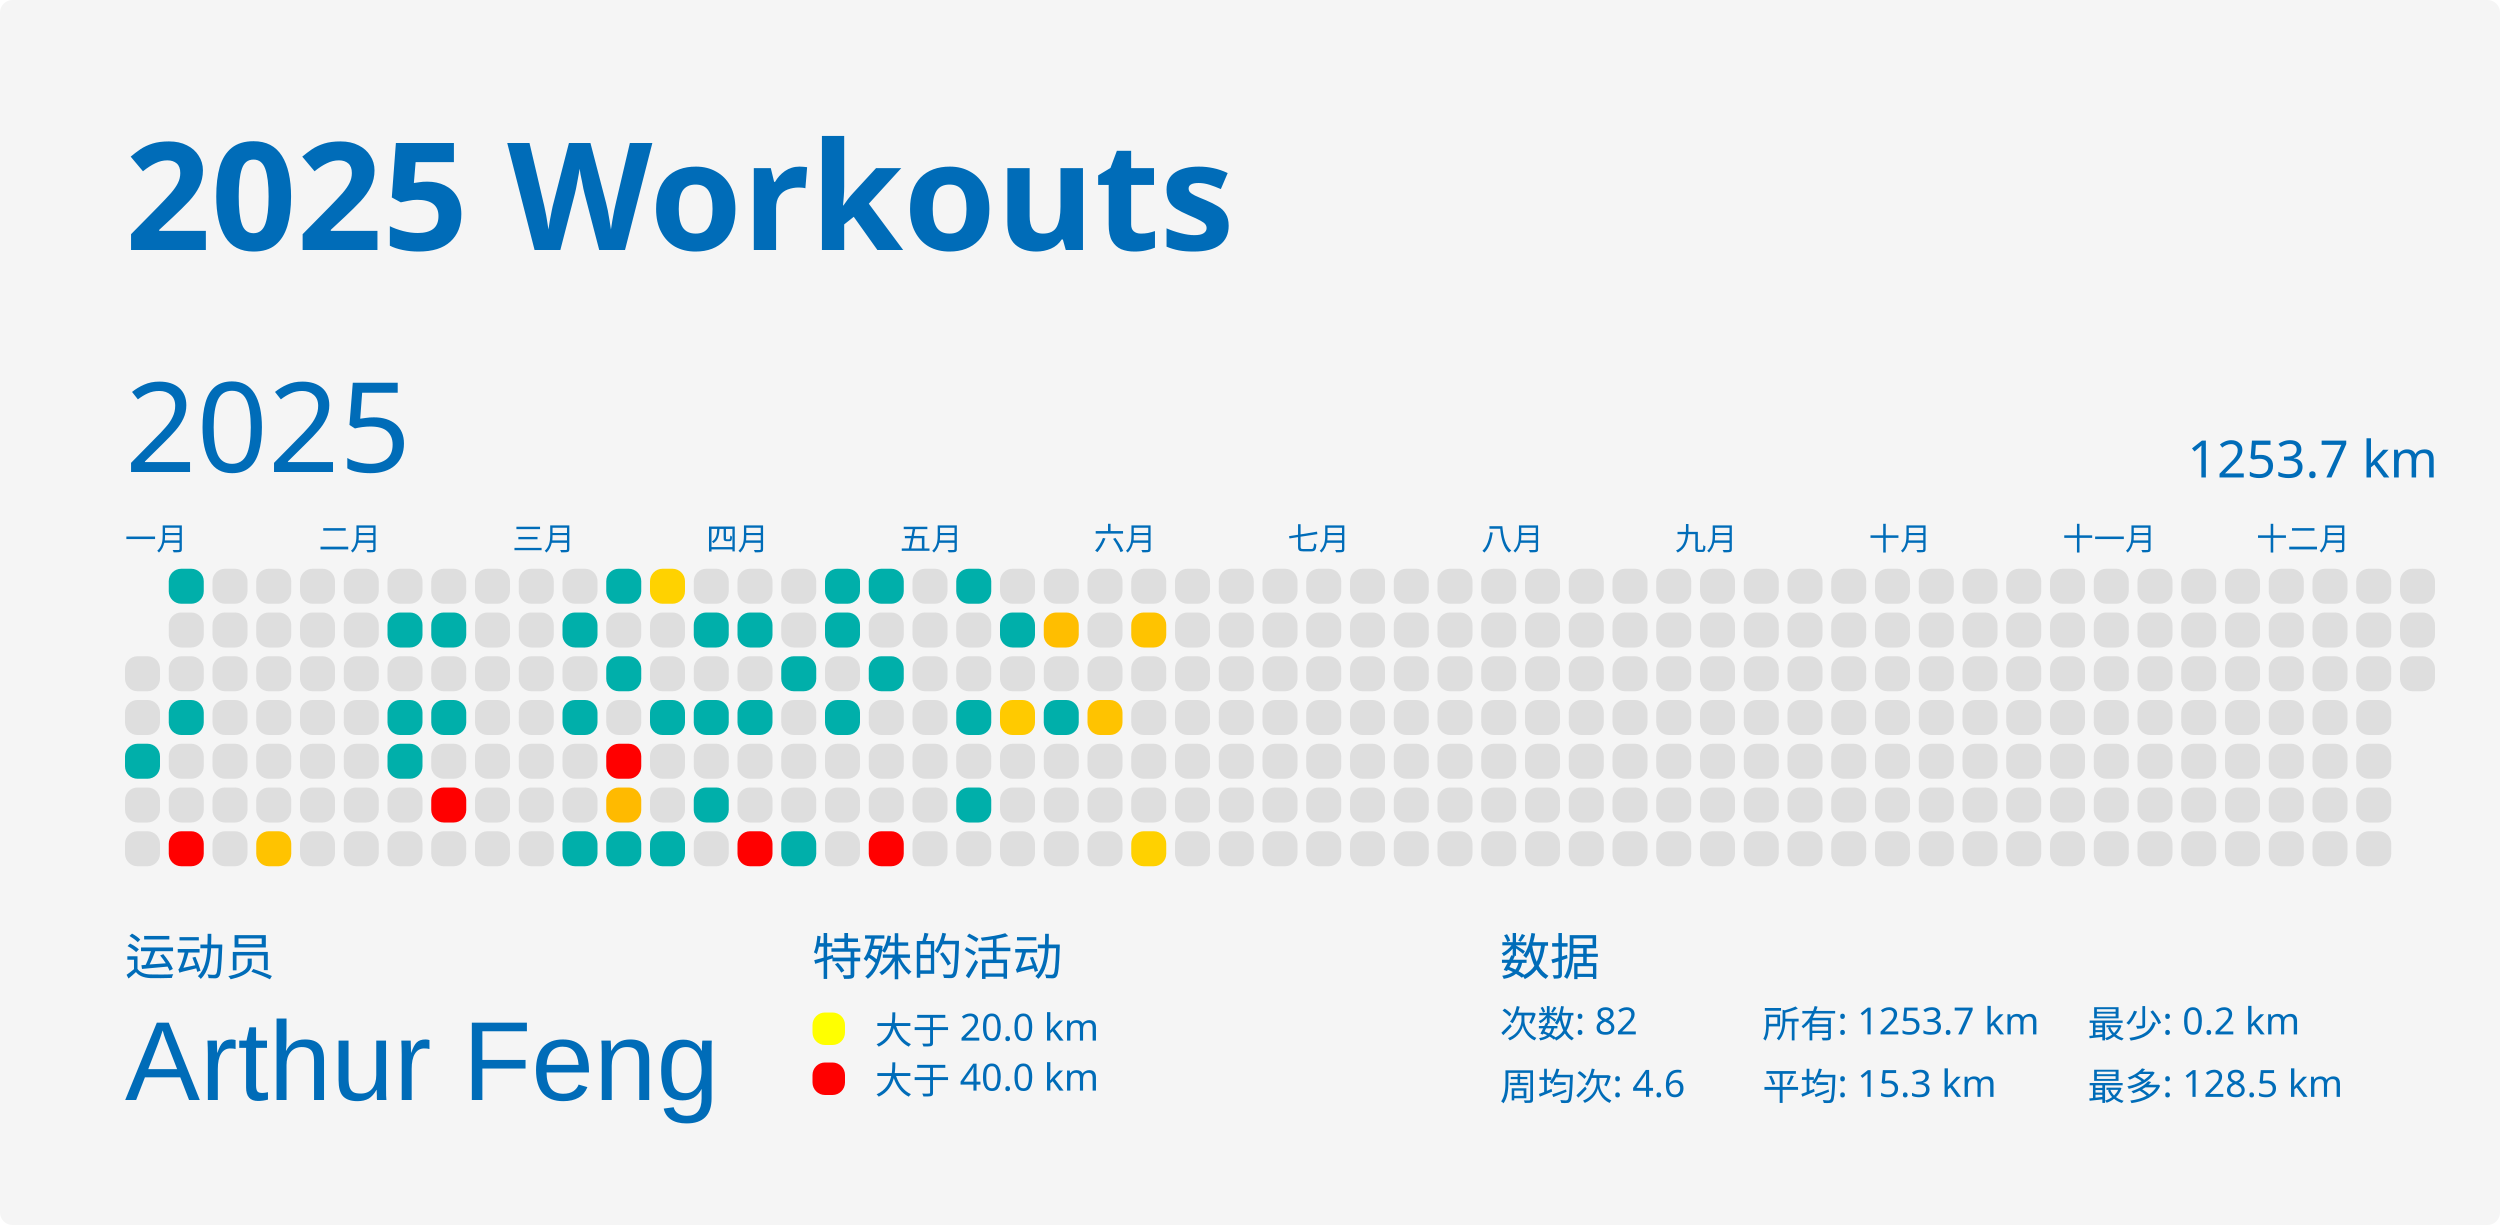
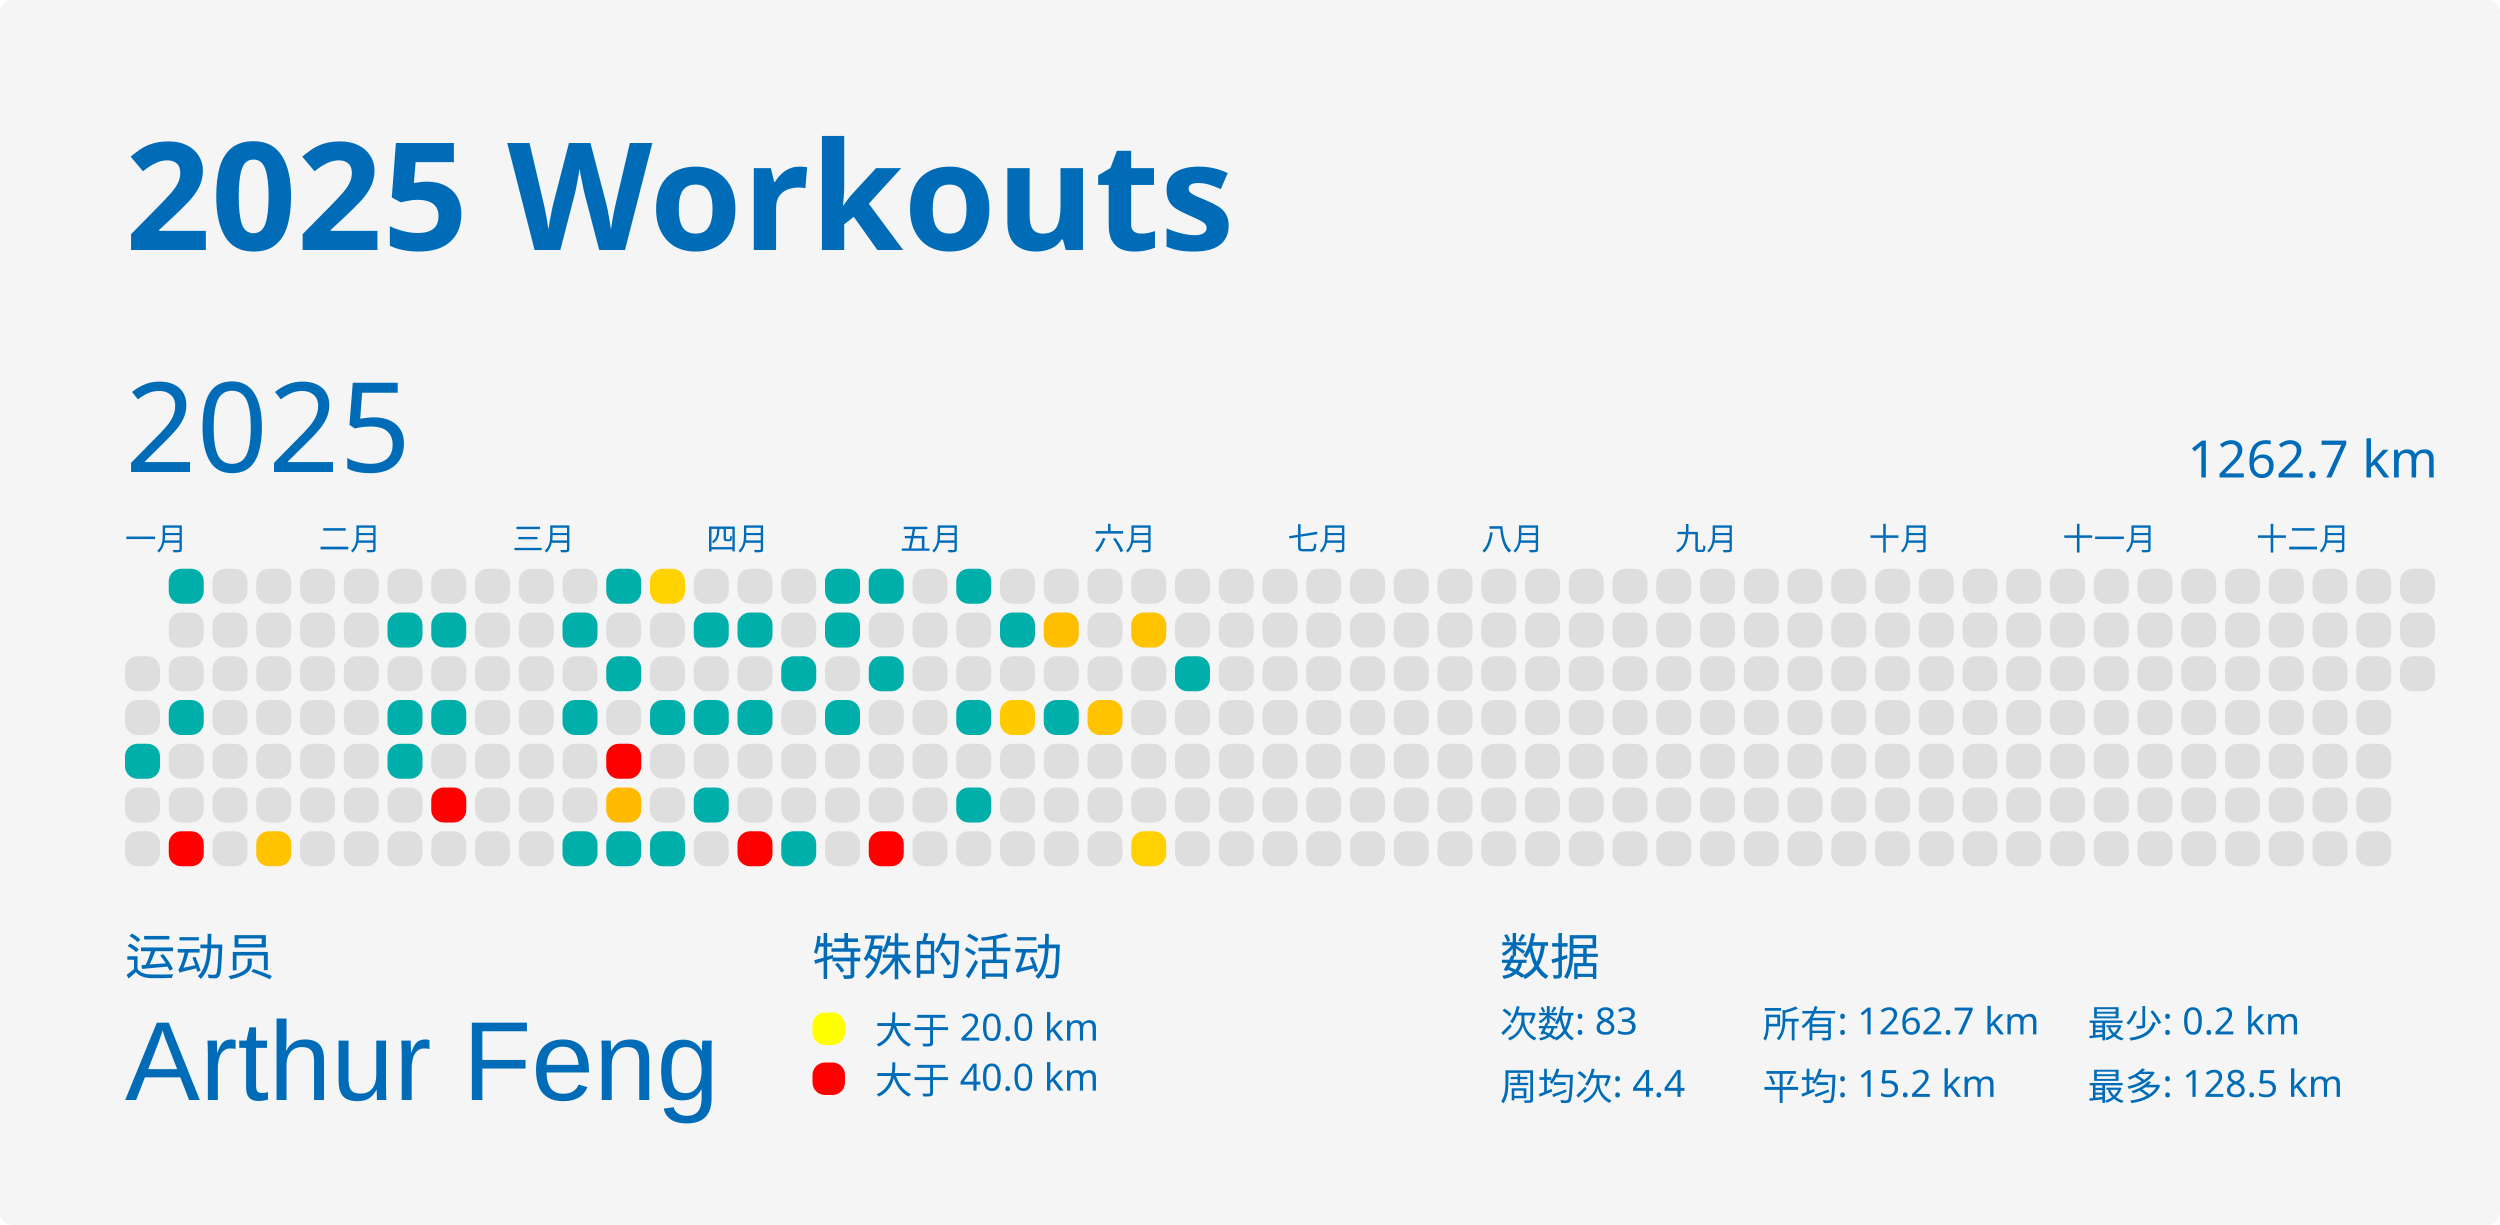
<svg xmlns="http://www.w3.org/2000/svg" baseProfile="full" height="98mm" version="1.1" viewBox="0,0,200,98" width="200mm">
  <defs />
  <rect fill="#f5f5f5" height="98" rx="1" ry="1" width="200" x="0" y="0" />
  <text fill="#006cb8" style="font-size:12px; font-family:MGI-Regular; font-weight:bold;" x="10" y="20">2025 Workouts</text>
  <text fill="#006cb8" style="font-size:4px; font-family:MGI-Regular" x="10" y="78">运动员</text>
  <text fill="#006cb8" style="font-size:9px; font-family:Arial" x="10" y="88">Arthur Feng</text>
  <text fill="#006cb8" style="font-size:4px; font-family:MGI-Regular" x="65" y="78">特殊的活动</text>
  <rect fill="yellow" height="2.6" rx="1" ry="1" width="2.6" x="65" y="81" />
  <text fill="#006cb8" style="font-size:3px; font-family:MGI-Regular" x="70" y="83.5">大于 20.0 km</text>
  <rect fill="red" height="2.6" rx="1" ry="1" width="2.6" x="65" y="85" />
  <text fill="#006cb8" style="font-size:3px; font-family:MGI-Regular" x="70" y="87.5">大于 40.0 km</text>
  <text fill="#006cb8" style="font-size:4px; font-family:MGI-Regular" x="120" y="78">数据</text>
-   <text fill="#006cb8" style="font-size:3px; font-family:MGI-Regular" x="120" y="83">次数: 82</text>
-   <text fill="#006cb8" style="font-size:3px; font-family:MGI-Regular" x="120" y="88">周均次: 4.6</text>
-   <text fill="#006cb8" style="font-size:3px; font-family:MGI-Regular" x="141" y="83">所有: 1253.7 km</text>
-   <text fill="#006cb8" style="font-size:3px; font-family:MGI-Regular" x="141" y="88">平均: 15.3 km</text>
+   <text fill="#006cb8" style="font-size:3px; font-family:MGI-Regular" x="120" y="83">次数: 83</text>
+   <text fill="#006cb8" style="font-size:3px; font-family:MGI-Regular" x="120" y="88">周均次: 4.4</text>
+   <text fill="#006cb8" style="font-size:3px; font-family:MGI-Regular" x="141" y="83">所有: 1262.7 km</text>
+   <text fill="#006cb8" style="font-size:3px; font-family:MGI-Regular" x="141" y="88">平均: 15.2 km</text>
  <text fill="#006cb8" style="font-size:3px; font-family:MGI-Regular" x="167" y="83">最少: 0.2 km</text>
  <text fill="#006cb8" style="font-size:3px; font-family:MGI-Regular" x="167" y="88">最多: 128.5 km</text>
  <text dominant-baseline="hanging" fill="#006cb8" style="font-size:10.0px; font-family:MGI-Regular;" x="10" y="30">2025</text>
-   <text dominant-baseline="hanging" fill="#006cb8" style="font-size:4.125px; font-family:MGI-Regular;" x="175" y="35">1253.7 km</text>
+   <text dominant-baseline="hanging" fill="#006cb8" style="font-size:4.125px; font-family:MGI-Regular;" x="175" y="35">1262.7 km</text>
  <text fill="#006cb8" style="font-size:2.5px; font-family:MGI-Regular" x="10.0" y="44">一月</text>
  <text fill="#006cb8" style="font-size:2.5px; font-family:MGI-Regular" x="25.5" y="44">二月</text>
  <text fill="#006cb8" style="font-size:2.5px; font-family:MGI-Regular" x="41.0" y="44">三月</text>
  <text fill="#006cb8" style="font-size:2.5px; font-family:MGI-Regular" x="56.5" y="44">四月</text>
  <text fill="#006cb8" style="font-size:2.5px; font-family:MGI-Regular" x="72.0" y="44">五月</text>
  <text fill="#006cb8" style="font-size:2.5px; font-family:MGI-Regular" x="87.5" y="44">六月</text>
  <text fill="#006cb8" style="font-size:2.5px; font-family:MGI-Regular" x="103.0" y="44">七月</text>
  <text fill="#006cb8" style="font-size:2.5px; font-family:MGI-Regular" x="118.5" y="44">八月</text>
  <text fill="#006cb8" style="font-size:2.5px; font-family:MGI-Regular" x="134.0" y="44">九月</text>
  <text fill="#006cb8" style="font-size:2.5px; font-family:MGI-Regular" x="149.5" y="44">十月</text>
  <text fill="#006cb8" style="font-size:2.5px; font-family:MGI-Regular" x="165.0" y="44">十一月</text>
  <text fill="#006cb8" style="font-size:2.5px; font-family:MGI-Regular" x="180.5" y="44">十二月</text>
  <rect fill="#dedede" height="2.8" rx="1" ry="1" width="2.8" x="10.0" y="52.5" />
  <rect fill="#dedede" height="2.8" rx="1" ry="1" width="2.8" x="10.0" y="56.0" />
  <rect fill="#00afaa" height="2.8" rx="1" ry="1" width="2.8" x="10.0" y="59.5" />
  <rect fill="#dedede" height="2.8" rx="1" ry="1" width="2.8" x="10.0" y="63.0" />
  <rect fill="#dedede" height="2.8" rx="1" ry="1" width="2.8" x="10.0" y="66.5" />
  <rect fill="#00afaa" height="2.8" rx="1" ry="1" width="2.8" x="13.5" y="45.5" />
  <rect fill="#dedede" height="2.8" rx="1" ry="1" width="2.8" x="13.5" y="49.0" />
  <rect fill="#dedede" height="2.8" rx="1" ry="1" width="2.8" x="13.5" y="52.5" />
  <rect fill="#00afaa" height="2.8" rx="1" ry="1" width="2.8" x="13.5" y="56.0" />
  <rect fill="#dedede" height="2.8" rx="1" ry="1" width="2.8" x="13.5" y="59.5" />
  <rect fill="#dedede" height="2.8" rx="1" ry="1" width="2.8" x="13.5" y="63.0" />
  <rect fill="red" height="2.8" rx="1" ry="1" width="2.8" x="13.5" y="66.5" />
  <rect fill="#dedede" height="2.8" rx="1" ry="1" width="2.8" x="17.0" y="45.5" />
  <rect fill="#dedede" height="2.8" rx="1" ry="1" width="2.8" x="17.0" y="49.0" />
  <rect fill="#dedede" height="2.8" rx="1" ry="1" width="2.8" x="17.0" y="52.5" />
  <rect fill="#dedede" height="2.8" rx="1" ry="1" width="2.8" x="17.0" y="56.0" />
  <rect fill="#dedede" height="2.8" rx="1" ry="1" width="2.8" x="17.0" y="59.5" />
  <rect fill="#dedede" height="2.8" rx="1" ry="1" width="2.8" x="17.0" y="63.0" />
  <rect fill="#dedede" height="2.8" rx="1" ry="1" width="2.8" x="17.0" y="66.5" />
  <rect fill="#dedede" height="2.8" rx="1" ry="1" width="2.8" x="20.5" y="45.5" />
  <rect fill="#dedede" height="2.8" rx="1" ry="1" width="2.8" x="20.5" y="49.0" />
  <rect fill="#dedede" height="2.8" rx="1" ry="1" width="2.8" x="20.5" y="52.5" />
  <rect fill="#dedede" height="2.8" rx="1" ry="1" width="2.8" x="20.5" y="56.0" />
  <rect fill="#dedede" height="2.8" rx="1" ry="1" width="2.8" x="20.5" y="59.5" />
  <rect fill="#dedede" height="2.8" rx="1" ry="1" width="2.8" x="20.5" y="63.0" />
  <rect fill="#ffc300" height="2.8" rx="1" ry="1" width="2.8" x="20.5" y="66.5" />
  <rect fill="#dedede" height="2.8" rx="1" ry="1" width="2.8" x="24.0" y="45.5" />
  <rect fill="#dedede" height="2.8" rx="1" ry="1" width="2.8" x="24.0" y="49.0" />
  <rect fill="#dedede" height="2.8" rx="1" ry="1" width="2.8" x="24.0" y="52.5" />
  <rect fill="#dedede" height="2.8" rx="1" ry="1" width="2.8" x="24.0" y="56.0" />
  <rect fill="#dedede" height="2.8" rx="1" ry="1" width="2.8" x="24.0" y="59.5" />
  <rect fill="#dedede" height="2.8" rx="1" ry="1" width="2.8" x="24.0" y="63.0" />
  <rect fill="#dedede" height="2.8" rx="1" ry="1" width="2.8" x="24.0" y="66.5" />
  <rect fill="#dedede" height="2.8" rx="1" ry="1" width="2.8" x="27.5" y="45.5" />
  <rect fill="#dedede" height="2.8" rx="1" ry="1" width="2.8" x="27.5" y="49.0" />
  <rect fill="#dedede" height="2.8" rx="1" ry="1" width="2.8" x="27.5" y="52.5" />
  <rect fill="#dedede" height="2.8" rx="1" ry="1" width="2.8" x="27.5" y="56.0" />
  <rect fill="#dedede" height="2.8" rx="1" ry="1" width="2.8" x="27.5" y="59.5" />
  <rect fill="#dedede" height="2.8" rx="1" ry="1" width="2.8" x="27.5" y="63.0" />
  <rect fill="#dedede" height="2.8" rx="1" ry="1" width="2.8" x="27.5" y="66.5" />
  <rect fill="#dedede" height="2.8" rx="1" ry="1" width="2.8" x="31.0" y="45.5" />
  <rect fill="#00afaa" height="2.8" rx="1" ry="1" width="2.8" x="31.0" y="49.0" />
  <rect fill="#dedede" height="2.8" rx="1" ry="1" width="2.8" x="31.0" y="52.5" />
  <rect fill="#00afaa" height="2.8" rx="1" ry="1" width="2.8" x="31.0" y="56.0" />
  <rect fill="#00afaa" height="2.8" rx="1" ry="1" width="2.8" x="31.0" y="59.5" />
  <rect fill="#dedede" height="2.8" rx="1" ry="1" width="2.8" x="31.0" y="63.0" />
  <rect fill="#dedede" height="2.8" rx="1" ry="1" width="2.8" x="31.0" y="66.5" />
  <rect fill="#dedede" height="2.8" rx="1" ry="1" width="2.8" x="34.5" y="45.5" />
  <rect fill="#00afaa" height="2.8" rx="1" ry="1" width="2.8" x="34.5" y="49.0" />
  <rect fill="#dedede" height="2.8" rx="1" ry="1" width="2.8" x="34.5" y="52.5" />
  <rect fill="#00afaa" height="2.8" rx="1" ry="1" width="2.8" x="34.5" y="56.0" />
  <rect fill="#dedede" height="2.8" rx="1" ry="1" width="2.8" x="34.5" y="59.5" />
  <rect fill="red" height="2.8" rx="1" ry="1" width="2.8" x="34.5" y="63.0" />
  <rect fill="#dedede" height="2.8" rx="1" ry="1" width="2.8" x="34.5" y="66.5" />
  <rect fill="#dedede" height="2.8" rx="1" ry="1" width="2.8" x="38.0" y="45.5" />
  <rect fill="#dedede" height="2.8" rx="1" ry="1" width="2.8" x="38.0" y="49.0" />
  <rect fill="#dedede" height="2.8" rx="1" ry="1" width="2.8" x="38.0" y="52.5" />
  <rect fill="#dedede" height="2.8" rx="1" ry="1" width="2.8" x="38.0" y="56.0" />
  <rect fill="#dedede" height="2.8" rx="1" ry="1" width="2.8" x="38.0" y="59.5" />
  <rect fill="#dedede" height="2.8" rx="1" ry="1" width="2.8" x="38.0" y="63.0" />
  <rect fill="#dedede" height="2.8" rx="1" ry="1" width="2.8" x="38.0" y="66.5" />
  <rect fill="#dedede" height="2.8" rx="1" ry="1" width="2.8" x="41.5" y="45.5" />
  <rect fill="#dedede" height="2.8" rx="1" ry="1" width="2.8" x="41.5" y="49.0" />
  <rect fill="#dedede" height="2.8" rx="1" ry="1" width="2.8" x="41.5" y="52.5" />
  <rect fill="#dedede" height="2.8" rx="1" ry="1" width="2.8" x="41.5" y="56.0" />
  <rect fill="#dedede" height="2.8" rx="1" ry="1" width="2.8" x="41.5" y="59.5" />
  <rect fill="#dedede" height="2.8" rx="1" ry="1" width="2.8" x="41.5" y="63.0" />
  <rect fill="#dedede" height="2.8" rx="1" ry="1" width="2.8" x="41.5" y="66.5" />
  <rect fill="#dedede" height="2.8" rx="1" ry="1" width="2.8" x="45.0" y="45.5" />
  <rect fill="#00afaa" height="2.8" rx="1" ry="1" width="2.8" x="45.0" y="49.0" />
  <rect fill="#dedede" height="2.8" rx="1" ry="1" width="2.8" x="45.0" y="52.5" />
  <rect fill="#00afaa" height="2.8" rx="1" ry="1" width="2.8" x="45.0" y="56.0" />
  <rect fill="#dedede" height="2.8" rx="1" ry="1" width="2.8" x="45.0" y="59.5" />
  <rect fill="#dedede" height="2.8" rx="1" ry="1" width="2.8" x="45.0" y="63.0" />
  <rect fill="#00afaa" height="2.8" rx="1" ry="1" width="2.8" x="45.0" y="66.5" />
  <rect fill="#00afaa" height="2.8" rx="1" ry="1" width="2.8" x="48.5" y="45.5" />
  <rect fill="#dedede" height="2.8" rx="1" ry="1" width="2.8" x="48.5" y="49.0" />
  <rect fill="#00afaa" height="2.8" rx="1" ry="1" width="2.8" x="48.5" y="52.5" />
  <rect fill="#dedede" height="2.8" rx="1" ry="1" width="2.8" x="48.5" y="56.0" />
  <rect fill="red" height="2.8" rx="1" ry="1" width="2.8" x="48.5" y="59.5" />
  <rect fill="#ffba00" height="2.8" rx="1" ry="1" width="2.8" x="48.5" y="63.0" />
  <rect fill="#00afaa" height="2.8" rx="1" ry="1" width="2.8" x="48.5" y="66.5" />
  <rect fill="#ffd200" height="2.8" rx="1" ry="1" width="2.8" x="52.0" y="45.5" />
  <rect fill="#dedede" height="2.8" rx="1" ry="1" width="2.8" x="52.0" y="49.0" />
  <rect fill="#dedede" height="2.8" rx="1" ry="1" width="2.8" x="52.0" y="52.5" />
  <rect fill="#00afaa" height="2.8" rx="1" ry="1" width="2.8" x="52.0" y="56.0" />
  <rect fill="#dedede" height="2.8" rx="1" ry="1" width="2.8" x="52.0" y="59.5" />
  <rect fill="#dedede" height="2.8" rx="1" ry="1" width="2.8" x="52.0" y="63.0" />
  <rect fill="#00afaa" height="2.8" rx="1" ry="1" width="2.8" x="52.0" y="66.5" />
  <rect fill="#dedede" height="2.8" rx="1" ry="1" width="2.8" x="55.5" y="45.5" />
  <rect fill="#00afaa" height="2.8" rx="1" ry="1" width="2.8" x="55.5" y="49.0" />
  <rect fill="#dedede" height="2.8" rx="1" ry="1" width="2.8" x="55.5" y="52.5" />
  <rect fill="#00afaa" height="2.8" rx="1" ry="1" width="2.8" x="55.5" y="56.0" />
  <rect fill="#dedede" height="2.8" rx="1" ry="1" width="2.8" x="55.5" y="59.5" />
  <rect fill="#00afaa" height="2.8" rx="1" ry="1" width="2.8" x="55.5" y="63.0" />
  <rect fill="#dedede" height="2.8" rx="1" ry="1" width="2.8" x="55.5" y="66.5" />
  <rect fill="#dedede" height="2.8" rx="1" ry="1" width="2.8" x="59.0" y="45.5" />
  <rect fill="#00afaa" height="2.8" rx="1" ry="1" width="2.8" x="59.0" y="49.0" />
  <rect fill="#dedede" height="2.8" rx="1" ry="1" width="2.8" x="59.0" y="52.5" />
  <rect fill="#00afaa" height="2.8" rx="1" ry="1" width="2.8" x="59.0" y="56.0" />
  <rect fill="#dedede" height="2.8" rx="1" ry="1" width="2.8" x="59.0" y="59.5" />
  <rect fill="#dedede" height="2.8" rx="1" ry="1" width="2.8" x="59.0" y="63.0" />
  <rect fill="red" height="2.8" rx="1" ry="1" width="2.8" x="59.0" y="66.5" />
  <rect fill="#dedede" height="2.8" rx="1" ry="1" width="2.8" x="62.5" y="45.5" />
  <rect fill="#dedede" height="2.8" rx="1" ry="1" width="2.8" x="62.5" y="49.0" />
  <rect fill="#00afaa" height="2.8" rx="1" ry="1" width="2.8" x="62.5" y="52.5" />
  <rect fill="#dedede" height="2.8" rx="1" ry="1" width="2.8" x="62.5" y="56.0" />
  <rect fill="#dedede" height="2.8" rx="1" ry="1" width="2.8" x="62.5" y="59.5" />
  <rect fill="#dedede" height="2.8" rx="1" ry="1" width="2.8" x="62.5" y="63.0" />
  <rect fill="#00afaa" height="2.8" rx="1" ry="1" width="2.8" x="62.5" y="66.5" />
  <rect fill="#00afaa" height="2.8" rx="1" ry="1" width="2.8" x="66.0" y="45.5" />
  <rect fill="#00afaa" height="2.8" rx="1" ry="1" width="2.8" x="66.0" y="49.0" />
  <rect fill="#dedede" height="2.8" rx="1" ry="1" width="2.8" x="66.0" y="52.5" />
  <rect fill="#00afaa" height="2.8" rx="1" ry="1" width="2.8" x="66.0" y="56.0" />
  <rect fill="#dedede" height="2.8" rx="1" ry="1" width="2.8" x="66.0" y="59.5" />
  <rect fill="#dedede" height="2.8" rx="1" ry="1" width="2.8" x="66.0" y="63.0" />
  <rect fill="#dedede" height="2.8" rx="1" ry="1" width="2.8" x="66.0" y="66.5" />
  <rect fill="#00afaa" height="2.8" rx="1" ry="1" width="2.8" x="69.5" y="45.5" />
  <rect fill="#dedede" height="2.8" rx="1" ry="1" width="2.8" x="69.5" y="49.0" />
  <rect fill="#00afaa" height="2.8" rx="1" ry="1" width="2.8" x="69.5" y="52.5" />
  <rect fill="#dedede" height="2.8" rx="1" ry="1" width="2.8" x="69.5" y="56.0" />
  <rect fill="#dedede" height="2.8" rx="1" ry="1" width="2.8" x="69.5" y="59.5" />
  <rect fill="#dedede" height="2.8" rx="1" ry="1" width="2.8" x="69.5" y="63.0" />
  <rect fill="red" height="2.8" rx="1" ry="1" width="2.8" x="69.5" y="66.5" />
  <rect fill="#dedede" height="2.8" rx="1" ry="1" width="2.8" x="73.0" y="45.5" />
  <rect fill="#dedede" height="2.8" rx="1" ry="1" width="2.8" x="73.0" y="49.0" />
  <rect fill="#dedede" height="2.8" rx="1" ry="1" width="2.8" x="73.0" y="52.5" />
  <rect fill="#dedede" height="2.8" rx="1" ry="1" width="2.8" x="73.0" y="56.0" />
  <rect fill="#dedede" height="2.8" rx="1" ry="1" width="2.8" x="73.0" y="59.5" />
  <rect fill="#dedede" height="2.8" rx="1" ry="1" width="2.8" x="73.0" y="63.0" />
  <rect fill="#dedede" height="2.8" rx="1" ry="1" width="2.8" x="73.0" y="66.5" />
  <rect fill="#00afaa" height="2.8" rx="1" ry="1" width="2.8" x="76.5" y="45.5" />
  <rect fill="#dedede" height="2.8" rx="1" ry="1" width="2.8" x="76.5" y="49.0" />
  <rect fill="#dedede" height="2.8" rx="1" ry="1" width="2.8" x="76.5" y="52.5" />
  <rect fill="#00afaa" height="2.8" rx="1" ry="1" width="2.8" x="76.5" y="56.0" />
  <rect fill="#dedede" height="2.8" rx="1" ry="1" width="2.8" x="76.5" y="59.5" />
  <rect fill="#00afaa" height="2.8" rx="1" ry="1" width="2.8" x="76.5" y="63.0" />
  <rect fill="#dedede" height="2.8" rx="1" ry="1" width="2.8" x="76.5" y="66.5" />
  <rect fill="#dedede" height="2.8" rx="1" ry="1" width="2.8" x="80.0" y="45.5" />
  <rect fill="#00afaa" height="2.8" rx="1" ry="1" width="2.8" x="80.0" y="49.0" />
  <rect fill="#dedede" height="2.8" rx="1" ry="1" width="2.8" x="80.0" y="52.5" />
  <rect fill="#ffca00" height="2.8" rx="1" ry="1" width="2.8" x="80.0" y="56.0" />
  <rect fill="#dedede" height="2.8" rx="1" ry="1" width="2.8" x="80.0" y="59.5" />
  <rect fill="#dedede" height="2.8" rx="1" ry="1" width="2.8" x="80.0" y="63.0" />
  <rect fill="#dedede" height="2.8" rx="1" ry="1" width="2.8" x="80.0" y="66.5" />
  <rect fill="#dedede" height="2.8" rx="1" ry="1" width="2.8" x="83.5" y="45.5" />
  <rect fill="#ffbe00" height="2.8" rx="1" ry="1" width="2.8" x="83.5" y="49.0" />
  <rect fill="#dedede" height="2.8" rx="1" ry="1" width="2.8" x="83.5" y="52.5" />
  <rect fill="#00afaa" height="2.8" rx="1" ry="1" width="2.8" x="83.5" y="56.0" />
  <rect fill="#dedede" height="2.8" rx="1" ry="1" width="2.8" x="83.5" y="59.5" />
  <rect fill="#dedede" height="2.8" rx="1" ry="1" width="2.8" x="83.5" y="63.0" />
  <rect fill="#dedede" height="2.8" rx="1" ry="1" width="2.8" x="83.5" y="66.5" />
  <rect fill="#dedede" height="2.8" rx="1" ry="1" width="2.8" x="87.0" y="45.5" />
  <rect fill="#dedede" height="2.8" rx="1" ry="1" width="2.8" x="87.0" y="49.0" />
  <rect fill="#dedede" height="2.8" rx="1" ry="1" width="2.8" x="87.0" y="52.5" />
  <rect fill="#ffc300" height="2.8" rx="1" ry="1" width="2.8" x="87.0" y="56.0" />
  <rect fill="#dedede" height="2.8" rx="1" ry="1" width="2.8" x="87.0" y="59.5" />
  <rect fill="#dedede" height="2.8" rx="1" ry="1" width="2.8" x="87.0" y="63.0" />
  <rect fill="#dedede" height="2.8" rx="1" ry="1" width="2.8" x="87.0" y="66.5" />
  <rect fill="#dedede" height="2.8" rx="1" ry="1" width="2.8" x="90.5" y="45.5" />
  <rect fill="#ffc300" height="2.8" rx="1" ry="1" width="2.8" x="90.5" y="49.0" />
  <rect fill="#dedede" height="2.8" rx="1" ry="1" width="2.8" x="90.5" y="52.5" />
  <rect fill="#dedede" height="2.8" rx="1" ry="1" width="2.8" x="90.5" y="56.0" />
  <rect fill="#dedede" height="2.8" rx="1" ry="1" width="2.8" x="90.5" y="59.5" />
  <rect fill="#dedede" height="2.8" rx="1" ry="1" width="2.8" x="90.5" y="63.0" />
  <rect fill="#ffd100" height="2.8" rx="1" ry="1" width="2.8" x="90.5" y="66.5" />
  <rect fill="#dedede" height="2.8" rx="1" ry="1" width="2.8" x="94.0" y="45.5" />
  <rect fill="#dedede" height="2.8" rx="1" ry="1" width="2.8" x="94.0" y="49.0" />
-   <rect fill="#dedede" height="2.8" rx="1" ry="1" width="2.8" x="94.0" y="52.5" />
+   <rect fill="#00afaa" height="2.8" rx="1" ry="1" width="2.8" x="94.0" y="52.5" />
  <rect fill="#dedede" height="2.8" rx="1" ry="1" width="2.8" x="94.0" y="56.0" />
  <rect fill="#dedede" height="2.8" rx="1" ry="1" width="2.8" x="94.0" y="59.5" />
  <rect fill="#dedede" height="2.8" rx="1" ry="1" width="2.8" x="94.0" y="63.0" />
  <rect fill="#dedede" height="2.8" rx="1" ry="1" width="2.8" x="94.0" y="66.5" />
  <rect fill="#dedede" height="2.8" rx="1" ry="1" width="2.8" x="97.5" y="45.5" />
  <rect fill="#dedede" height="2.8" rx="1" ry="1" width="2.8" x="97.5" y="49.0" />
  <rect fill="#dedede" height="2.8" rx="1" ry="1" width="2.8" x="97.5" y="52.5" />
  <rect fill="#dedede" height="2.8" rx="1" ry="1" width="2.8" x="97.5" y="56.0" />
  <rect fill="#dedede" height="2.8" rx="1" ry="1" width="2.8" x="97.5" y="59.5" />
  <rect fill="#dedede" height="2.8" rx="1" ry="1" width="2.8" x="97.5" y="63.0" />
  <rect fill="#dedede" height="2.8" rx="1" ry="1" width="2.8" x="97.5" y="66.5" />
  <rect fill="#dedede" height="2.8" rx="1" ry="1" width="2.8" x="101.0" y="45.5" />
  <rect fill="#dedede" height="2.8" rx="1" ry="1" width="2.8" x="101.0" y="49.0" />
  <rect fill="#dedede" height="2.8" rx="1" ry="1" width="2.8" x="101.0" y="52.5" />
  <rect fill="#dedede" height="2.8" rx="1" ry="1" width="2.8" x="101.0" y="56.0" />
  <rect fill="#dedede" height="2.8" rx="1" ry="1" width="2.8" x="101.0" y="59.5" />
  <rect fill="#dedede" height="2.8" rx="1" ry="1" width="2.8" x="101.0" y="63.0" />
  <rect fill="#dedede" height="2.8" rx="1" ry="1" width="2.8" x="101.0" y="66.5" />
  <rect fill="#dedede" height="2.8" rx="1" ry="1" width="2.8" x="104.5" y="45.5" />
  <rect fill="#dedede" height="2.8" rx="1" ry="1" width="2.8" x="104.5" y="49.0" />
  <rect fill="#dedede" height="2.8" rx="1" ry="1" width="2.8" x="104.5" y="52.5" />
  <rect fill="#dedede" height="2.8" rx="1" ry="1" width="2.8" x="104.5" y="56.0" />
  <rect fill="#dedede" height="2.8" rx="1" ry="1" width="2.8" x="104.5" y="59.5" />
  <rect fill="#dedede" height="2.8" rx="1" ry="1" width="2.8" x="104.5" y="63.0" />
  <rect fill="#dedede" height="2.8" rx="1" ry="1" width="2.8" x="104.5" y="66.5" />
  <rect fill="#dedede" height="2.8" rx="1" ry="1" width="2.8" x="108.0" y="45.5" />
  <rect fill="#dedede" height="2.8" rx="1" ry="1" width="2.8" x="108.0" y="49.0" />
  <rect fill="#dedede" height="2.8" rx="1" ry="1" width="2.8" x="108.0" y="52.5" />
  <rect fill="#dedede" height="2.8" rx="1" ry="1" width="2.8" x="108.0" y="56.0" />
  <rect fill="#dedede" height="2.8" rx="1" ry="1" width="2.8" x="108.0" y="59.5" />
  <rect fill="#dedede" height="2.8" rx="1" ry="1" width="2.8" x="108.0" y="63.0" />
  <rect fill="#dedede" height="2.8" rx="1" ry="1" width="2.8" x="108.0" y="66.5" />
  <rect fill="#dedede" height="2.8" rx="1" ry="1" width="2.8" x="111.5" y="45.5" />
  <rect fill="#dedede" height="2.8" rx="1" ry="1" width="2.8" x="111.5" y="49.0" />
  <rect fill="#dedede" height="2.8" rx="1" ry="1" width="2.8" x="111.5" y="52.5" />
  <rect fill="#dedede" height="2.8" rx="1" ry="1" width="2.8" x="111.5" y="56.0" />
  <rect fill="#dedede" height="2.8" rx="1" ry="1" width="2.8" x="111.5" y="59.5" />
  <rect fill="#dedede" height="2.8" rx="1" ry="1" width="2.8" x="111.5" y="63.0" />
  <rect fill="#dedede" height="2.8" rx="1" ry="1" width="2.8" x="111.5" y="66.5" />
  <rect fill="#dedede" height="2.8" rx="1" ry="1" width="2.8" x="115.0" y="45.5" />
  <rect fill="#dedede" height="2.8" rx="1" ry="1" width="2.8" x="115.0" y="49.0" />
  <rect fill="#dedede" height="2.8" rx="1" ry="1" width="2.8" x="115.0" y="52.5" />
  <rect fill="#dedede" height="2.8" rx="1" ry="1" width="2.8" x="115.0" y="56.0" />
  <rect fill="#dedede" height="2.8" rx="1" ry="1" width="2.8" x="115.0" y="59.5" />
  <rect fill="#dedede" height="2.8" rx="1" ry="1" width="2.8" x="115.0" y="63.0" />
  <rect fill="#dedede" height="2.8" rx="1" ry="1" width="2.8" x="115.0" y="66.5" />
  <rect fill="#dedede" height="2.8" rx="1" ry="1" width="2.8" x="118.5" y="45.5" />
  <rect fill="#dedede" height="2.8" rx="1" ry="1" width="2.8" x="118.5" y="49.0" />
  <rect fill="#dedede" height="2.8" rx="1" ry="1" width="2.8" x="118.5" y="52.5" />
  <rect fill="#dedede" height="2.8" rx="1" ry="1" width="2.8" x="118.5" y="56.0" />
  <rect fill="#dedede" height="2.8" rx="1" ry="1" width="2.8" x="118.5" y="59.5" />
  <rect fill="#dedede" height="2.8" rx="1" ry="1" width="2.8" x="118.5" y="63.0" />
  <rect fill="#dedede" height="2.8" rx="1" ry="1" width="2.8" x="118.5" y="66.5" />
  <rect fill="#dedede" height="2.8" rx="1" ry="1" width="2.8" x="122.0" y="45.5" />
  <rect fill="#dedede" height="2.8" rx="1" ry="1" width="2.8" x="122.0" y="49.0" />
  <rect fill="#dedede" height="2.8" rx="1" ry="1" width="2.8" x="122.0" y="52.5" />
  <rect fill="#dedede" height="2.8" rx="1" ry="1" width="2.8" x="122.0" y="56.0" />
  <rect fill="#dedede" height="2.8" rx="1" ry="1" width="2.8" x="122.0" y="59.5" />
  <rect fill="#dedede" height="2.8" rx="1" ry="1" width="2.8" x="122.0" y="63.0" />
  <rect fill="#dedede" height="2.8" rx="1" ry="1" width="2.8" x="122.0" y="66.5" />
  <rect fill="#dedede" height="2.8" rx="1" ry="1" width="2.8" x="125.5" y="45.5" />
  <rect fill="#dedede" height="2.8" rx="1" ry="1" width="2.8" x="125.5" y="49.0" />
  <rect fill="#dedede" height="2.8" rx="1" ry="1" width="2.8" x="125.5" y="52.5" />
  <rect fill="#dedede" height="2.8" rx="1" ry="1" width="2.8" x="125.5" y="56.0" />
  <rect fill="#dedede" height="2.8" rx="1" ry="1" width="2.8" x="125.5" y="59.5" />
  <rect fill="#dedede" height="2.8" rx="1" ry="1" width="2.8" x="125.5" y="63.0" />
  <rect fill="#dedede" height="2.8" rx="1" ry="1" width="2.8" x="125.5" y="66.5" />
  <rect fill="#dedede" height="2.8" rx="1" ry="1" width="2.8" x="129.0" y="45.5" />
  <rect fill="#dedede" height="2.8" rx="1" ry="1" width="2.8" x="129.0" y="49.0" />
  <rect fill="#dedede" height="2.8" rx="1" ry="1" width="2.8" x="129.0" y="52.5" />
  <rect fill="#dedede" height="2.8" rx="1" ry="1" width="2.8" x="129.0" y="56.0" />
  <rect fill="#dedede" height="2.8" rx="1" ry="1" width="2.8" x="129.0" y="59.5" />
  <rect fill="#dedede" height="2.8" rx="1" ry="1" width="2.8" x="129.0" y="63.0" />
  <rect fill="#dedede" height="2.8" rx="1" ry="1" width="2.8" x="129.0" y="66.5" />
  <rect fill="#dedede" height="2.8" rx="1" ry="1" width="2.8" x="132.5" y="45.5" />
  <rect fill="#dedede" height="2.8" rx="1" ry="1" width="2.8" x="132.5" y="49.0" />
  <rect fill="#dedede" height="2.8" rx="1" ry="1" width="2.8" x="132.5" y="52.5" />
  <rect fill="#dedede" height="2.8" rx="1" ry="1" width="2.8" x="132.5" y="56.0" />
  <rect fill="#dedede" height="2.8" rx="1" ry="1" width="2.8" x="132.5" y="59.5" />
  <rect fill="#dedede" height="2.8" rx="1" ry="1" width="2.8" x="132.5" y="63.0" />
  <rect fill="#dedede" height="2.8" rx="1" ry="1" width="2.8" x="132.5" y="66.5" />
  <rect fill="#dedede" height="2.8" rx="1" ry="1" width="2.8" x="136.0" y="45.5" />
  <rect fill="#dedede" height="2.8" rx="1" ry="1" width="2.8" x="136.0" y="49.0" />
  <rect fill="#dedede" height="2.8" rx="1" ry="1" width="2.8" x="136.0" y="52.5" />
  <rect fill="#dedede" height="2.8" rx="1" ry="1" width="2.8" x="136.0" y="56.0" />
  <rect fill="#dedede" height="2.8" rx="1" ry="1" width="2.8" x="136.0" y="59.5" />
  <rect fill="#dedede" height="2.8" rx="1" ry="1" width="2.8" x="136.0" y="63.0" />
  <rect fill="#dedede" height="2.8" rx="1" ry="1" width="2.8" x="136.0" y="66.5" />
  <rect fill="#dedede" height="2.8" rx="1" ry="1" width="2.8" x="139.5" y="45.5" />
  <rect fill="#dedede" height="2.8" rx="1" ry="1" width="2.8" x="139.5" y="49.0" />
  <rect fill="#dedede" height="2.8" rx="1" ry="1" width="2.8" x="139.5" y="52.5" />
  <rect fill="#dedede" height="2.8" rx="1" ry="1" width="2.8" x="139.5" y="56.0" />
  <rect fill="#dedede" height="2.8" rx="1" ry="1" width="2.8" x="139.5" y="59.5" />
  <rect fill="#dedede" height="2.8" rx="1" ry="1" width="2.8" x="139.5" y="63.0" />
  <rect fill="#dedede" height="2.8" rx="1" ry="1" width="2.8" x="139.5" y="66.5" />
  <rect fill="#dedede" height="2.8" rx="1" ry="1" width="2.8" x="143.0" y="45.5" />
  <rect fill="#dedede" height="2.8" rx="1" ry="1" width="2.8" x="143.0" y="49.0" />
  <rect fill="#dedede" height="2.8" rx="1" ry="1" width="2.8" x="143.0" y="52.5" />
  <rect fill="#dedede" height="2.8" rx="1" ry="1" width="2.8" x="143.0" y="56.0" />
  <rect fill="#dedede" height="2.8" rx="1" ry="1" width="2.8" x="143.0" y="59.5" />
  <rect fill="#dedede" height="2.8" rx="1" ry="1" width="2.8" x="143.0" y="63.0" />
  <rect fill="#dedede" height="2.8" rx="1" ry="1" width="2.8" x="143.0" y="66.5" />
  <rect fill="#dedede" height="2.8" rx="1" ry="1" width="2.8" x="146.5" y="45.5" />
  <rect fill="#dedede" height="2.8" rx="1" ry="1" width="2.8" x="146.5" y="49.0" />
  <rect fill="#dedede" height="2.8" rx="1" ry="1" width="2.8" x="146.5" y="52.5" />
  <rect fill="#dedede" height="2.8" rx="1" ry="1" width="2.8" x="146.5" y="56.0" />
  <rect fill="#dedede" height="2.8" rx="1" ry="1" width="2.8" x="146.5" y="59.5" />
  <rect fill="#dedede" height="2.8" rx="1" ry="1" width="2.8" x="146.5" y="63.0" />
  <rect fill="#dedede" height="2.8" rx="1" ry="1" width="2.8" x="146.5" y="66.5" />
  <rect fill="#dedede" height="2.8" rx="1" ry="1" width="2.8" x="150.0" y="45.5" />
  <rect fill="#dedede" height="2.8" rx="1" ry="1" width="2.8" x="150.0" y="49.0" />
  <rect fill="#dedede" height="2.8" rx="1" ry="1" width="2.8" x="150.0" y="52.5" />
  <rect fill="#dedede" height="2.8" rx="1" ry="1" width="2.8" x="150.0" y="56.0" />
  <rect fill="#dedede" height="2.8" rx="1" ry="1" width="2.8" x="150.0" y="59.5" />
  <rect fill="#dedede" height="2.8" rx="1" ry="1" width="2.8" x="150.0" y="63.0" />
  <rect fill="#dedede" height="2.8" rx="1" ry="1" width="2.8" x="150.0" y="66.5" />
  <rect fill="#dedede" height="2.8" rx="1" ry="1" width="2.8" x="153.5" y="45.5" />
  <rect fill="#dedede" height="2.8" rx="1" ry="1" width="2.8" x="153.5" y="49.0" />
  <rect fill="#dedede" height="2.8" rx="1" ry="1" width="2.8" x="153.5" y="52.5" />
  <rect fill="#dedede" height="2.8" rx="1" ry="1" width="2.8" x="153.5" y="56.0" />
  <rect fill="#dedede" height="2.8" rx="1" ry="1" width="2.8" x="153.5" y="59.5" />
  <rect fill="#dedede" height="2.8" rx="1" ry="1" width="2.8" x="153.5" y="63.0" />
  <rect fill="#dedede" height="2.8" rx="1" ry="1" width="2.8" x="153.5" y="66.5" />
  <rect fill="#dedede" height="2.8" rx="1" ry="1" width="2.8" x="157.0" y="45.5" />
  <rect fill="#dedede" height="2.8" rx="1" ry="1" width="2.8" x="157.0" y="49.0" />
  <rect fill="#dedede" height="2.8" rx="1" ry="1" width="2.8" x="157.0" y="52.5" />
  <rect fill="#dedede" height="2.8" rx="1" ry="1" width="2.8" x="157.0" y="56.0" />
  <rect fill="#dedede" height="2.8" rx="1" ry="1" width="2.8" x="157.0" y="59.5" />
  <rect fill="#dedede" height="2.8" rx="1" ry="1" width="2.8" x="157.0" y="63.0" />
  <rect fill="#dedede" height="2.8" rx="1" ry="1" width="2.8" x="157.0" y="66.5" />
  <rect fill="#dedede" height="2.8" rx="1" ry="1" width="2.8" x="160.5" y="45.5" />
  <rect fill="#dedede" height="2.8" rx="1" ry="1" width="2.8" x="160.5" y="49.0" />
  <rect fill="#dedede" height="2.8" rx="1" ry="1" width="2.8" x="160.5" y="52.5" />
  <rect fill="#dedede" height="2.8" rx="1" ry="1" width="2.8" x="160.5" y="56.0" />
  <rect fill="#dedede" height="2.8" rx="1" ry="1" width="2.8" x="160.5" y="59.5" />
  <rect fill="#dedede" height="2.8" rx="1" ry="1" width="2.8" x="160.5" y="63.0" />
  <rect fill="#dedede" height="2.8" rx="1" ry="1" width="2.8" x="160.5" y="66.5" />
  <rect fill="#dedede" height="2.8" rx="1" ry="1" width="2.8" x="164.0" y="45.5" />
  <rect fill="#dedede" height="2.8" rx="1" ry="1" width="2.8" x="164.0" y="49.0" />
  <rect fill="#dedede" height="2.8" rx="1" ry="1" width="2.8" x="164.0" y="52.5" />
  <rect fill="#dedede" height="2.8" rx="1" ry="1" width="2.8" x="164.0" y="56.0" />
  <rect fill="#dedede" height="2.8" rx="1" ry="1" width="2.8" x="164.0" y="59.5" />
  <rect fill="#dedede" height="2.8" rx="1" ry="1" width="2.8" x="164.0" y="63.0" />
  <rect fill="#dedede" height="2.8" rx="1" ry="1" width="2.8" x="164.0" y="66.5" />
  <rect fill="#dedede" height="2.8" rx="1" ry="1" width="2.8" x="167.5" y="45.5" />
  <rect fill="#dedede" height="2.8" rx="1" ry="1" width="2.8" x="167.5" y="49.0" />
  <rect fill="#dedede" height="2.8" rx="1" ry="1" width="2.8" x="167.5" y="52.5" />
  <rect fill="#dedede" height="2.8" rx="1" ry="1" width="2.8" x="167.5" y="56.0" />
  <rect fill="#dedede" height="2.8" rx="1" ry="1" width="2.8" x="167.5" y="59.5" />
  <rect fill="#dedede" height="2.8" rx="1" ry="1" width="2.8" x="167.5" y="63.0" />
  <rect fill="#dedede" height="2.8" rx="1" ry="1" width="2.8" x="167.5" y="66.5" />
  <rect fill="#dedede" height="2.8" rx="1" ry="1" width="2.8" x="171.0" y="45.5" />
  <rect fill="#dedede" height="2.8" rx="1" ry="1" width="2.8" x="171.0" y="49.0" />
  <rect fill="#dedede" height="2.8" rx="1" ry="1" width="2.8" x="171.0" y="52.5" />
  <rect fill="#dedede" height="2.8" rx="1" ry="1" width="2.8" x="171.0" y="56.0" />
  <rect fill="#dedede" height="2.8" rx="1" ry="1" width="2.8" x="171.0" y="59.5" />
  <rect fill="#dedede" height="2.8" rx="1" ry="1" width="2.8" x="171.0" y="63.0" />
  <rect fill="#dedede" height="2.8" rx="1" ry="1" width="2.8" x="171.0" y="66.5" />
  <rect fill="#dedede" height="2.8" rx="1" ry="1" width="2.8" x="174.5" y="45.5" />
  <rect fill="#dedede" height="2.8" rx="1" ry="1" width="2.8" x="174.5" y="49.0" />
  <rect fill="#dedede" height="2.8" rx="1" ry="1" width="2.8" x="174.5" y="52.5" />
  <rect fill="#dedede" height="2.8" rx="1" ry="1" width="2.8" x="174.5" y="56.0" />
  <rect fill="#dedede" height="2.8" rx="1" ry="1" width="2.8" x="174.5" y="59.5" />
  <rect fill="#dedede" height="2.8" rx="1" ry="1" width="2.8" x="174.5" y="63.0" />
  <rect fill="#dedede" height="2.8" rx="1" ry="1" width="2.8" x="174.5" y="66.5" />
  <rect fill="#dedede" height="2.8" rx="1" ry="1" width="2.8" x="178.0" y="45.5" />
  <rect fill="#dedede" height="2.8" rx="1" ry="1" width="2.8" x="178.0" y="49.0" />
  <rect fill="#dedede" height="2.8" rx="1" ry="1" width="2.8" x="178.0" y="52.5" />
  <rect fill="#dedede" height="2.8" rx="1" ry="1" width="2.8" x="178.0" y="56.0" />
  <rect fill="#dedede" height="2.8" rx="1" ry="1" width="2.8" x="178.0" y="59.5" />
  <rect fill="#dedede" height="2.8" rx="1" ry="1" width="2.8" x="178.0" y="63.0" />
  <rect fill="#dedede" height="2.8" rx="1" ry="1" width="2.8" x="178.0" y="66.5" />
  <rect fill="#dedede" height="2.8" rx="1" ry="1" width="2.8" x="181.5" y="45.5" />
  <rect fill="#dedede" height="2.8" rx="1" ry="1" width="2.8" x="181.5" y="49.0" />
  <rect fill="#dedede" height="2.8" rx="1" ry="1" width="2.8" x="181.5" y="52.5" />
  <rect fill="#dedede" height="2.8" rx="1" ry="1" width="2.8" x="181.5" y="56.0" />
  <rect fill="#dedede" height="2.8" rx="1" ry="1" width="2.8" x="181.5" y="59.5" />
  <rect fill="#dedede" height="2.8" rx="1" ry="1" width="2.8" x="181.5" y="63.0" />
  <rect fill="#dedede" height="2.8" rx="1" ry="1" width="2.8" x="181.5" y="66.5" />
  <rect fill="#dedede" height="2.8" rx="1" ry="1" width="2.8" x="185.0" y="45.5" />
  <rect fill="#dedede" height="2.8" rx="1" ry="1" width="2.8" x="185.0" y="49.0" />
  <rect fill="#dedede" height="2.8" rx="1" ry="1" width="2.8" x="185.0" y="52.5" />
  <rect fill="#dedede" height="2.8" rx="1" ry="1" width="2.8" x="185.0" y="56.0" />
  <rect fill="#dedede" height="2.8" rx="1" ry="1" width="2.8" x="185.0" y="59.5" />
  <rect fill="#dedede" height="2.8" rx="1" ry="1" width="2.8" x="185.0" y="63.0" />
  <rect fill="#dedede" height="2.8" rx="1" ry="1" width="2.8" x="185.0" y="66.5" />
  <rect fill="#dedede" height="2.8" rx="1" ry="1" width="2.8" x="188.5" y="45.5" />
  <rect fill="#dedede" height="2.8" rx="1" ry="1" width="2.8" x="188.5" y="49.0" />
  <rect fill="#dedede" height="2.8" rx="1" ry="1" width="2.8" x="188.5" y="52.5" />
  <rect fill="#dedede" height="2.8" rx="1" ry="1" width="2.8" x="188.5" y="56.0" />
  <rect fill="#dedede" height="2.8" rx="1" ry="1" width="2.8" x="188.5" y="59.5" />
  <rect fill="#dedede" height="2.8" rx="1" ry="1" width="2.8" x="188.5" y="63.0" />
  <rect fill="#dedede" height="2.8" rx="1" ry="1" width="2.8" x="188.5" y="66.5" />
  <rect fill="#dedede" height="2.8" rx="1" ry="1" width="2.8" x="192.0" y="45.5" />
  <rect fill="#dedede" height="2.8" rx="1" ry="1" width="2.8" x="192.0" y="49.0" />
  <rect fill="#dedede" height="2.8" rx="1" ry="1" width="2.8" x="192.0" y="52.5" />
</svg>
